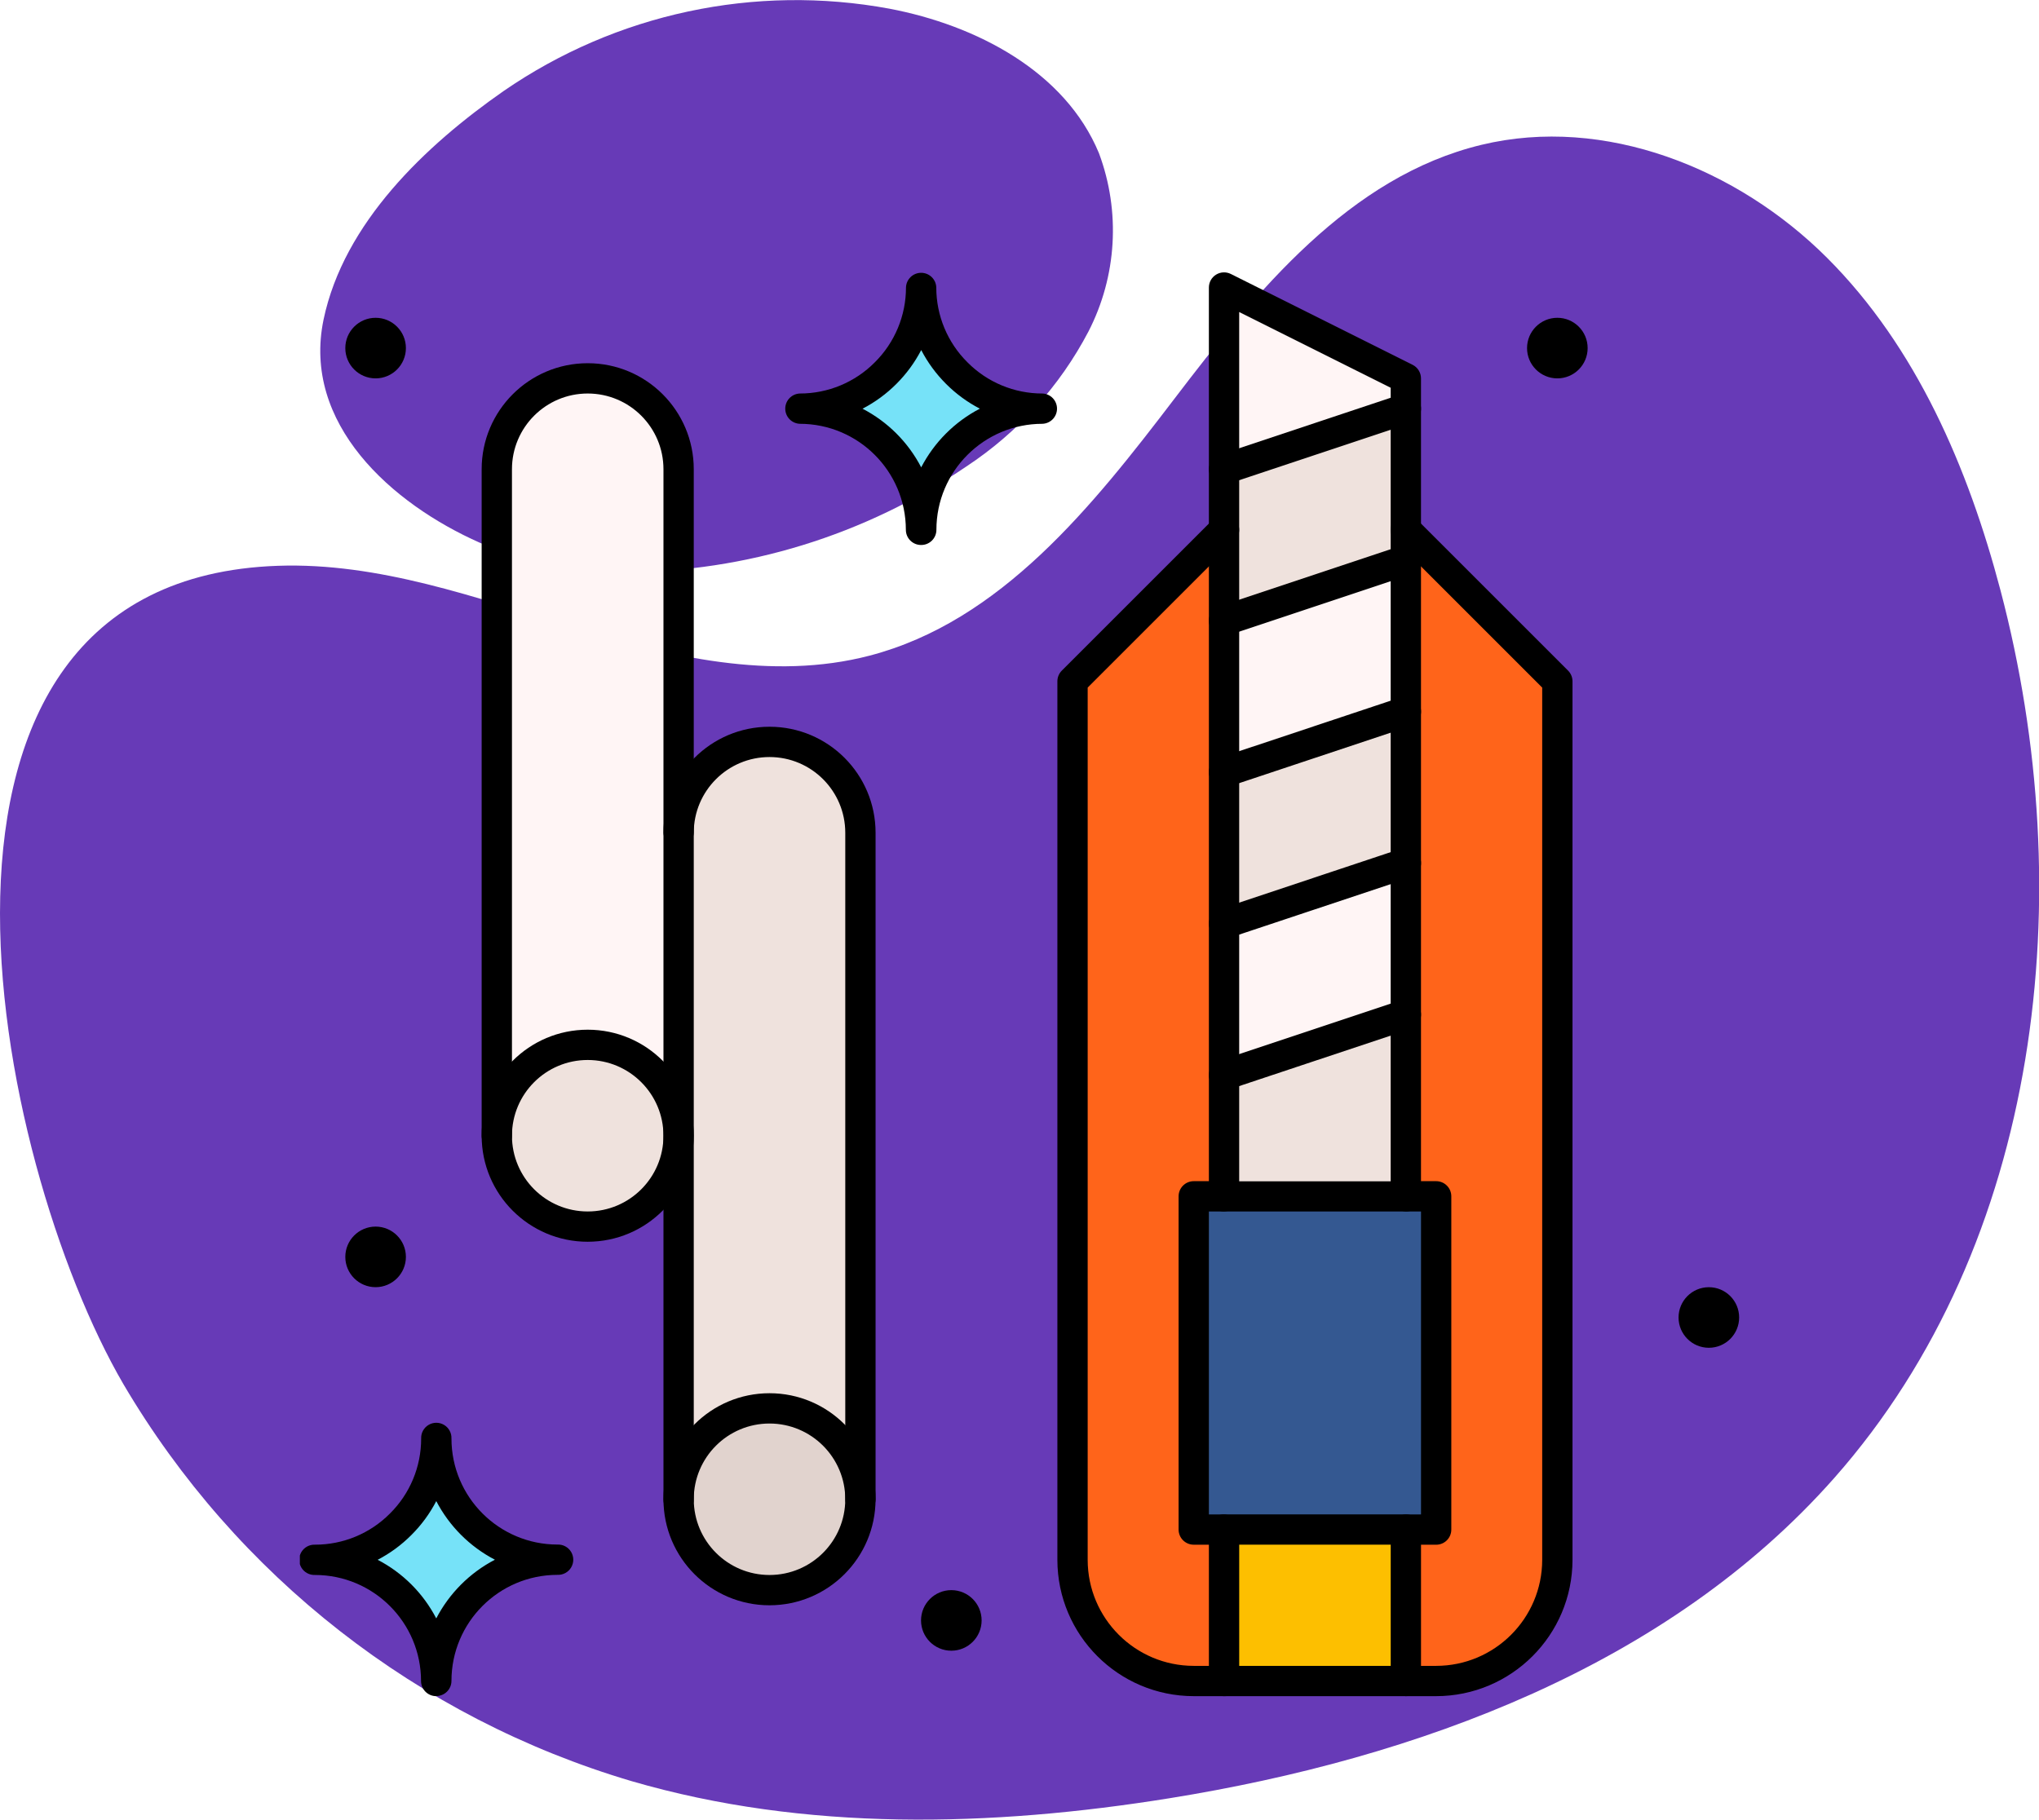
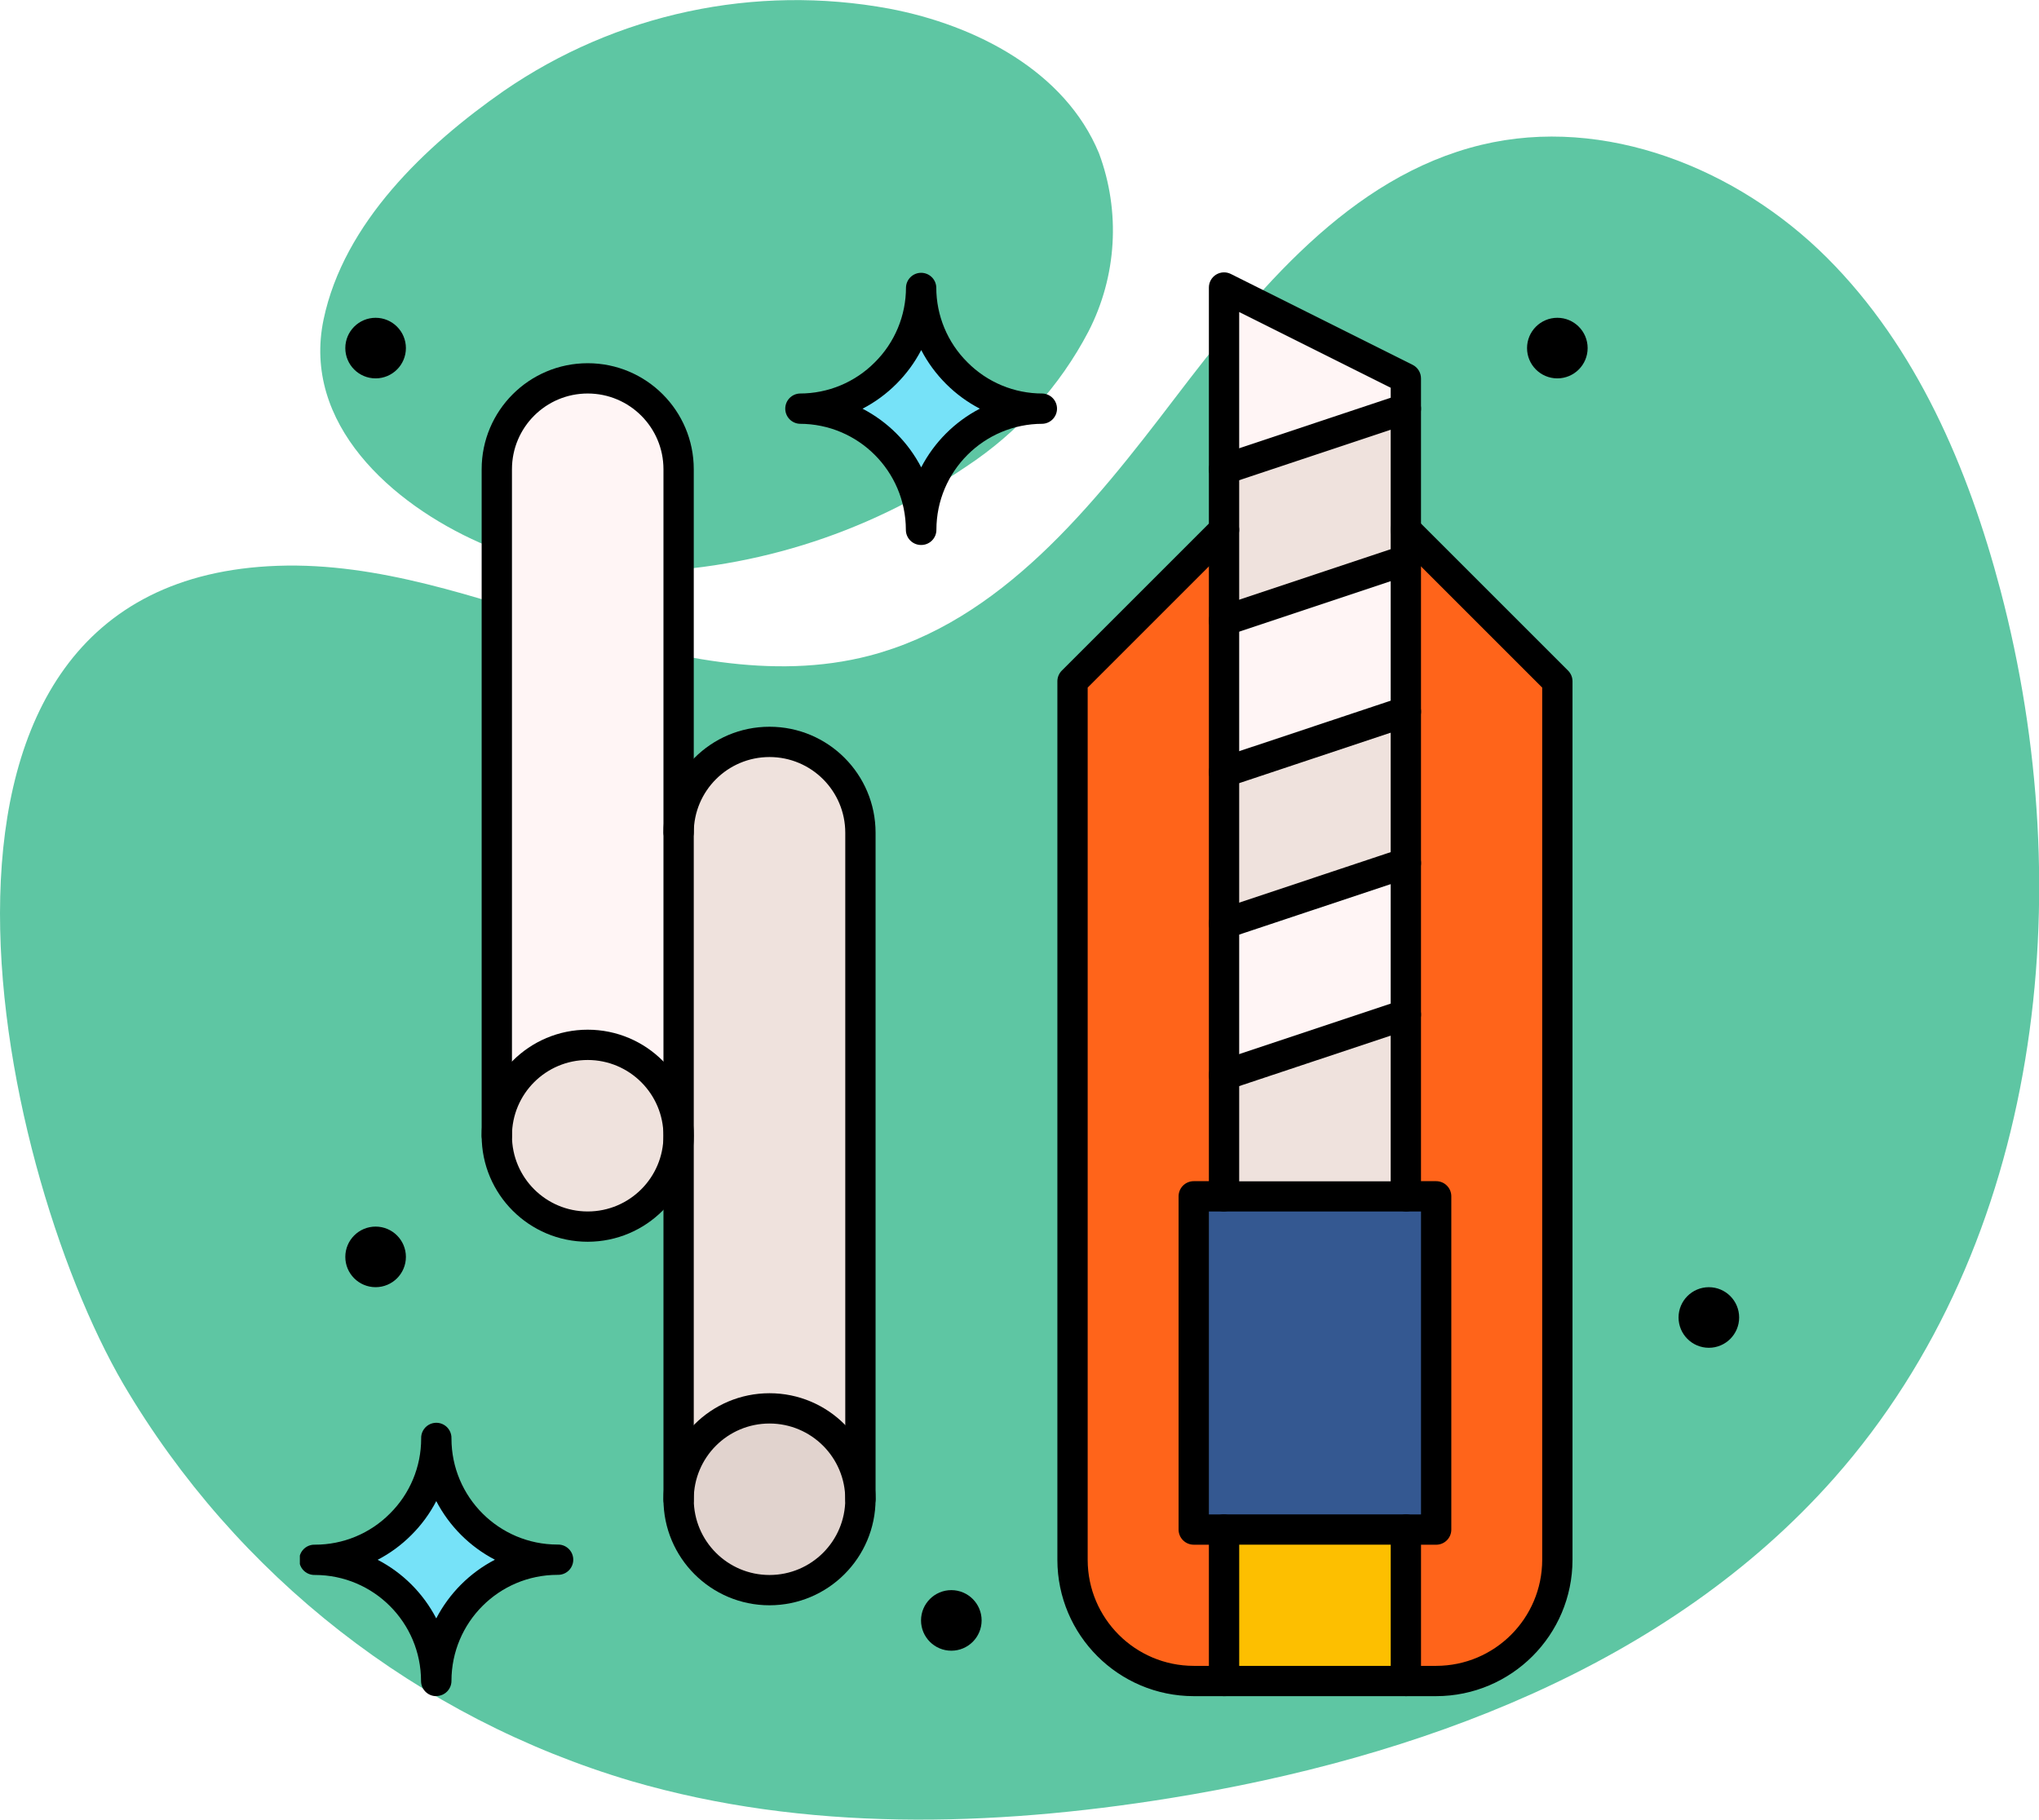
<svg xmlns="http://www.w3.org/2000/svg" width="85" height="75.873" viewBox="0 0 85 75.873">
  <defs>
    <clipPath id="clip-path">
      <rect id="Rectángulo_401230" data-name="Rectángulo 401230" width="60" height="59.368" fill="none" />
    </clipPath>
  </defs>
-   <g id="Grupo_1100726" data-name="Grupo 1100726" transform="translate(-810 -965.576)">
-     <g id="BACKGROUND" transform="translate(810 965.576)">
+   <g id="Grupo_1205376" data-name="Grupo 1205376" transform="translate(-810 -5393.152)">
+     <g id="BACKGROUND" transform="translate(810 5393.152)">
      <g id="Grupo_32241" data-name="Grupo 32241">
-         <path id="Trazado_61861" data-name="Trazado 61861" d="M80.9,72.18c4.2-.145,8.263,1.327,12.282,2.56s8.319,2.247,12.387,1.186c5.469-1.426,9.284-6.22,12.71-10.715s7.3-9.262,12.8-10.585c5.131-1.235,10.666.979,14.4,4.708s5.889,8.77,7.235,13.873c3.331,12.64,1.723,27.213-6.932,37.009-6.925,7.837-17.378,11.687-27.7,13.351-7.448,1.2-15.192,1.4-22.435-.711A36.653,36.653,0,0,1,74.461,106.3C69.051,97.01,64.034,72.762,80.9,72.18Z" transform="translate(-69.318 -48.588)" fill="#673ab7" />
-         <path id="Trazado_61862" data-name="Trazado 61862" d="M161.486,44.233a25.482,25.482,0,0,0,14.285-4.408,15.17,15.17,0,0,0,5.091-5.628,9.213,9.213,0,0,0,.44-7.432c-1.408-3.411-5.111-5.34-8.736-6.03a21.464,21.464,0,0,0-16.089,3.437c-3.248,2.265-6.654,5.489-7.5,9.523-.908,4.346,2.834,7.681,6.518,9.31A15.508,15.508,0,0,0,161.486,44.233Z" transform="translate(-135.488 -20.373)" fill="#673ab7" />
+         <path id="Trazado_61861" data-name="Trazado 61861" d="M80.9,72.18c4.2-.145,8.263,1.327,12.282,2.56s8.319,2.247,12.387,1.186c5.469-1.426,9.284-6.22,12.71-10.715s7.3-9.262,12.8-10.585c5.131-1.235,10.666.979,14.4,4.708s5.889,8.77,7.235,13.873c3.331,12.64,1.723,27.213-6.932,37.009-6.925,7.837-17.378,11.687-27.7,13.351-7.448,1.2-15.192,1.4-22.435-.711A36.653,36.653,0,0,1,74.461,106.3C69.051,97.01,64.034,72.762,80.9,72.18Z" transform="translate(-69.318 -48.588)" fill="#5ec6a3" />
+         <path id="Trazado_61862" data-name="Trazado 61862" d="M161.486,44.233a25.482,25.482,0,0,0,14.285-4.408,15.17,15.17,0,0,0,5.091-5.628,9.213,9.213,0,0,0,.44-7.432c-1.408-3.411-5.111-5.34-8.736-6.03a21.464,21.464,0,0,0-16.089,3.437c-3.248,2.265-6.654,5.489-7.5,9.523-.908,4.346,2.834,7.681,6.518,9.31A15.508,15.508,0,0,0,161.486,44.233Z" transform="translate(-135.488 -20.373)" fill="#5ec6a3" />
      </g>
    </g>
-     <g id="Grupo_1100709" data-name="Grupo 1100709" transform="translate(822.5 976.932)">
+     <g id="Grupo_1100709" data-name="Grupo 1100709" transform="translate(822.5 5404.508)">
      <g id="Grupo_1100708" data-name="Grupo 1100708" clip-path="url(#clip-path)">
        <path id="Trazado_839151" data-name="Trazado 839151" d="M456.263,335A1.263,1.263,0,1,1,455,336.263,1.264,1.264,0,0,1,456.263,335" transform="translate(-397.526 -292.684)" />
        <path id="Trazado_839152" data-name="Trazado 839152" d="M406.263,15A1.263,1.263,0,1,1,405,16.263,1.264,1.264,0,0,1,406.263,15" transform="translate(-353.842 -13.105)" />
        <path id="Trazado_839153" data-name="Trazado 839153" d="M371.316,91.316v36.632A5.053,5.053,0,0,1,366.263,133H365v-6.316h1.263V112.789H365V85Z" transform="translate(-318.895 -74.263)" fill="#ff641a" />
        <rect id="Rectángulo_401228" data-name="Rectángulo 401228" width="10.105" height="13.895" transform="translate(37.263 38.526)" fill="#345891" />
        <rect id="Rectángulo_401229" data-name="Rectángulo 401229" width="7.579" height="6.316" transform="translate(38.526 52.421)" fill="#fdbf00" />
        <path id="Trazado_839154" data-name="Trazado 839154" d="M312.579,245v7.579H305v-5.053Z" transform="translate(-266.474 -214.053)" fill="#efe2dd" />
        <path id="Trazado_839155" data-name="Trazado 839155" d="M312.579,195v6.316L305,203.842v-6.316Z" transform="translate(-266.474 -170.368)" fill="#fff5f5" />
        <path id="Trazado_839156" data-name="Trazado 839156" d="M312.579,145v6.316L305,153.842v-6.316Z" transform="translate(-266.474 -126.684)" fill="#efe2dd" />
        <path id="Trazado_839157" data-name="Trazado 839157" d="M312.579,95v6.316L305,103.842V97.526Z" transform="translate(-266.474 -83)" fill="#fff5f5" />
        <path id="Trazado_839158" data-name="Trazado 839158" d="M312.579,51.316,305,53.842V47.526L312.579,45Z" transform="translate(-266.474 -39.316)" fill="#efe2dd" />
        <path id="Trazado_839159" data-name="Trazado 839159" d="M312.579,8.789v1.263L305,12.579V5Z" transform="translate(-266.474 -4.368)" fill="#fff5f5" />
        <path id="Trazado_839160" data-name="Trazado 839160" d="M261.316,126.684V133h-1.263A5.053,5.053,0,0,1,255,127.947V91.316L261.316,85v27.789h-1.263v13.895Z" transform="translate(-222.789 -74.263)" fill="#ff641a" />
        <path id="Trazado_839161" data-name="Trazado 839161" d="M206.263,435A1.263,1.263,0,1,1,205,436.263,1.264,1.264,0,0,1,206.263,435" transform="translate(-179.105 -380.053)" />
        <path id="Trazado_839162" data-name="Trazado 839162" d="M171.533,8.572a5.037,5.037,0,0,0,3.572,1.48,5.054,5.054,0,0,0-5.053,5.053A5.053,5.053,0,0,0,165,10.053,5.054,5.054,0,0,0,170.053,5a5.037,5.037,0,0,0,1.48,3.572" transform="translate(-144.158 -4.368)" fill="#76e2f8" />
        <path id="Trazado_839163" data-name="Trazado 839163" d="M132.579,158.789v27.789a3.789,3.789,0,0,0-7.579,0V158.789a3.789,3.789,0,0,1,7.579,0" transform="translate(-109.211 -135.421)" fill="#efe2dd" />
        <path id="Trazado_839164" data-name="Trazado 839164" d="M128.789,375A3.789,3.789,0,1,1,125,378.789,3.789,3.789,0,0,1,128.789,375" transform="translate(-109.211 -327.632)" fill="#e1d3ce" />
        <path id="Trazado_839165" data-name="Trazado 839165" d="M72.579,66.579a3.789,3.789,0,0,0-7.579,0V38.789a3.789,3.789,0,0,1,7.579,0Z" transform="translate(-56.789 -30.579)" fill="#fff5f5" />
        <path id="Trazado_839166" data-name="Trazado 839166" d="M68.789,255A3.789,3.789,0,1,1,65,258.789,3.789,3.789,0,0,1,68.789,255" transform="translate(-56.789 -222.789)" fill="#efe2dd" />
        <path id="Trazado_839167" data-name="Trazado 839167" d="M11.533,388.572a5.037,5.037,0,0,0,3.572,1.48,5.055,5.055,0,0,0-5.053,5.053A5.053,5.053,0,0,0,5,390.053,5.054,5.054,0,0,0,10.053,385a5.037,5.037,0,0,0,1.48,3.572" transform="translate(-4.368 -336.368)" fill="#76e2f8" />
        <path id="Trazado_839168" data-name="Trazado 839168" d="M16.263,15A1.263,1.263,0,1,1,15,16.263,1.264,1.264,0,0,1,16.263,15" transform="translate(-13.105 -13.105)" />
        <path id="Trazado_839169" data-name="Trazado 839169" d="M16.263,315A1.263,1.263,0,1,1,15,316.263,1.264,1.264,0,0,1,16.263,315" transform="translate(-13.105 -275.211)" />
        <path id="Trazado_839170" data-name="Trazado 839170" d="M5.684,391.368a.632.632,0,0,1-.632-.632,4.426,4.426,0,0,0-4.421-4.421.632.632,0,1,1,0-1.263,4.392,4.392,0,0,0,3.126-1.3,4.392,4.392,0,0,0,1.3-3.126.632.632,0,1,1,1.263,0,4.423,4.423,0,0,0,4.421,4.421.632.632,0,1,1,0,1.263,4.423,4.423,0,0,0-4.421,4.421.632.632,0,0,1-.632.632m-2.447-5.682a5.724,5.724,0,0,1,2.445,2.445,5.75,5.75,0,0,1,2.445-2.447,5.749,5.749,0,0,1-2.444-2.444,5.705,5.705,0,0,1-1.034,1.41A5.7,5.7,0,0,1,3.237,385.686Z" transform="translate(0 -332)" />
        <path id="Trazado_839171" data-name="Trazado 839171" d="M165.684,11.368a.632.632,0,0,1-.632-.632,4.426,4.426,0,0,0-4.421-4.421.632.632,0,0,1,0-1.263,4.392,4.392,0,0,0,3.126-1.3,4.392,4.392,0,0,0,1.3-3.126.632.632,0,0,1,1.263,0,4.392,4.392,0,0,0,1.3,3.126,4.392,4.392,0,0,0,3.126,1.3.632.632,0,0,1,0,1.263,4.423,4.423,0,0,0-4.421,4.421.632.632,0,0,1-.632.632m-2.447-5.682a5.724,5.724,0,0,1,2.445,2.445,5.75,5.75,0,0,1,2.445-2.447,5.71,5.71,0,0,1-1.41-1.034,5.708,5.708,0,0,1-1.034-1.41,5.705,5.705,0,0,1-1.034,1.41,5.7,5.7,0,0,1-1.413,1.036" transform="translate(-139.789)" />
        <path id="Trazado_839172" data-name="Trazado 839172" d="M256.947,129.263h-1.263A5.691,5.691,0,0,1,250,123.579V86.948a.632.632,0,0,1,.185-.447l6.316-6.316a.631.631,0,1,1,.893.893l-6.131,6.131v36.37A4.426,4.426,0,0,0,255.684,128h1.263a.632.632,0,1,1,0,1.263" transform="translate(-218.421 -69.895)" />
        <path id="Trazado_839173" data-name="Trazado 839173" d="M361.895,129.263h-1.263a.632.632,0,0,1,0-1.263h1.263a4.426,4.426,0,0,0,4.421-4.421V87.209l-6.131-6.131a.631.631,0,0,1,.893-.893l6.316,6.316a.631.631,0,0,1,.185.447v36.632A5.691,5.691,0,0,1,361.895,129.263Z" transform="translate(-314.526 -69.895)" />
        <path id="Trazado_839174" data-name="Trazado 839174" d="M291.895,315.158h-1.263a.631.631,0,0,1-.632-.632V300.632a.631.631,0,0,1,.632-.632h1.263a.632.632,0,0,1,0,1.263h-.632v12.632h.632a.632.632,0,0,1,0,1.263" transform="translate(-253.368 -262.105)" />
        <path id="Trazado_839175" data-name="Trazado 839175" d="M361.895,315.158h-1.263a.632.632,0,0,1,0-1.263h.632V301.263h-.632a.632.632,0,0,1,0-1.263h1.263a.631.631,0,0,1,.632.632v13.895a.631.631,0,0,1-.632.632" transform="translate(-314.526 -262.105)" />
        <path id="Trazado_839176" data-name="Trazado 839176" d="M308.211,39.158h-7.579a.631.631,0,0,1-.632-.632V.632a.632.632,0,0,1,.914-.565l7.579,3.789a.632.632,0,0,1,.349.565V38.527a.632.632,0,0,1-.632.632M301.263,37.9h6.316V4.812l-6.316-3.158Z" transform="translate(-262.105 0)" />
        <path id="Trazado_839177" data-name="Trazado 839177" d="M308.211,417.579h-7.579a.631.631,0,0,1-.632-.632v-6.316a.631.631,0,0,1,.632-.632h7.579a.632.632,0,0,1,.632.632v6.316a.631.631,0,0,1-.632.632m-6.947-1.263h6.316v-5.053h-6.316Z" transform="translate(-262.105 -358.211)" />
        <path id="Trazado_839178" data-name="Trazado 839178" d="M300.631,43.788a.632.632,0,0,1-.2-1.231l7.579-2.526a.632.632,0,1,1,.4,1.2l-7.579,2.526a.63.63,0,0,1-.2.033" transform="translate(-262.104 -34.946)" />
        <path id="Trazado_839179" data-name="Trazado 839179" d="M300.032,93.356a.631.631,0,0,1,.4-.8l7.579-2.526a.632.632,0,1,1,.4,1.2l-7.579,2.526A.631.631,0,0,1,300.032,93.356Z" transform="translate(-262.104 -78.63)" />
        <path id="Trazado_839180" data-name="Trazado 839180" d="M300.032,143.356a.631.631,0,0,1,.4-.8l7.579-2.526a.632.632,0,1,1,.4,1.2l-7.579,2.526a.631.631,0,0,1-.8-.4" transform="translate(-262.104 -122.314)" />
        <path id="Trazado_839181" data-name="Trazado 839181" d="M300.032,193.356a.631.631,0,0,1,.4-.8l7.579-2.526a.632.632,0,0,1,.4,1.2l-7.579,2.526a.631.631,0,0,1-.8-.4" transform="translate(-262.104 -165.999)" />
        <path id="Trazado_839182" data-name="Trazado 839182" d="M300.631,243.788a.632.632,0,0,1-.2-1.231l7.579-2.526a.632.632,0,1,1,.4,1.2l-7.579,2.526A.63.63,0,0,1,300.631,243.788Z" transform="translate(-262.104 -209.683)" />
        <path id="Trazado_839183" data-name="Trazado 839183" d="M60.632,62.842A.632.632,0,0,1,60,62.211V34.421a4.421,4.421,0,0,1,8.842,0V49.579a.632.632,0,0,1-1.263,0V34.421a3.158,3.158,0,0,0-6.316,0V62.211a.632.632,0,0,1-.632.632" transform="translate(-52.421 -26.211)" />
        <path id="Trazado_839184" data-name="Trazado 839184" d="M64.421,258.842a4.421,4.421,0,1,1,4.421-4.421,4.426,4.426,0,0,1-4.421,4.421m0-7.579a3.158,3.158,0,1,0,3.158,3.158,3.161,3.161,0,0,0-3.158-3.158" transform="translate(-52.421 -218.421)" />
        <path id="Trazado_839185" data-name="Trazado 839185" d="M128.211,182.842a.632.632,0,0,1-.632-.632V154.421a3.158,3.158,0,1,0-6.316,0v27.789a.632.632,0,1,1-1.263,0V154.421a4.421,4.421,0,0,1,8.842,0v27.789a.632.632,0,0,1-.632.632" transform="translate(-104.842 -131.053)" />
        <path id="Trazado_839186" data-name="Trazado 839186" d="M124.421,378.842a4.421,4.421,0,1,1,4.421-4.421,4.426,4.426,0,0,1-4.421,4.421m0-7.579a3.158,3.158,0,1,0,3.158,3.158,3.161,3.161,0,0,0-3.158-3.158" transform="translate(-104.842 -323.263)" />
      </g>
    </g>
  </g>
</svg>
